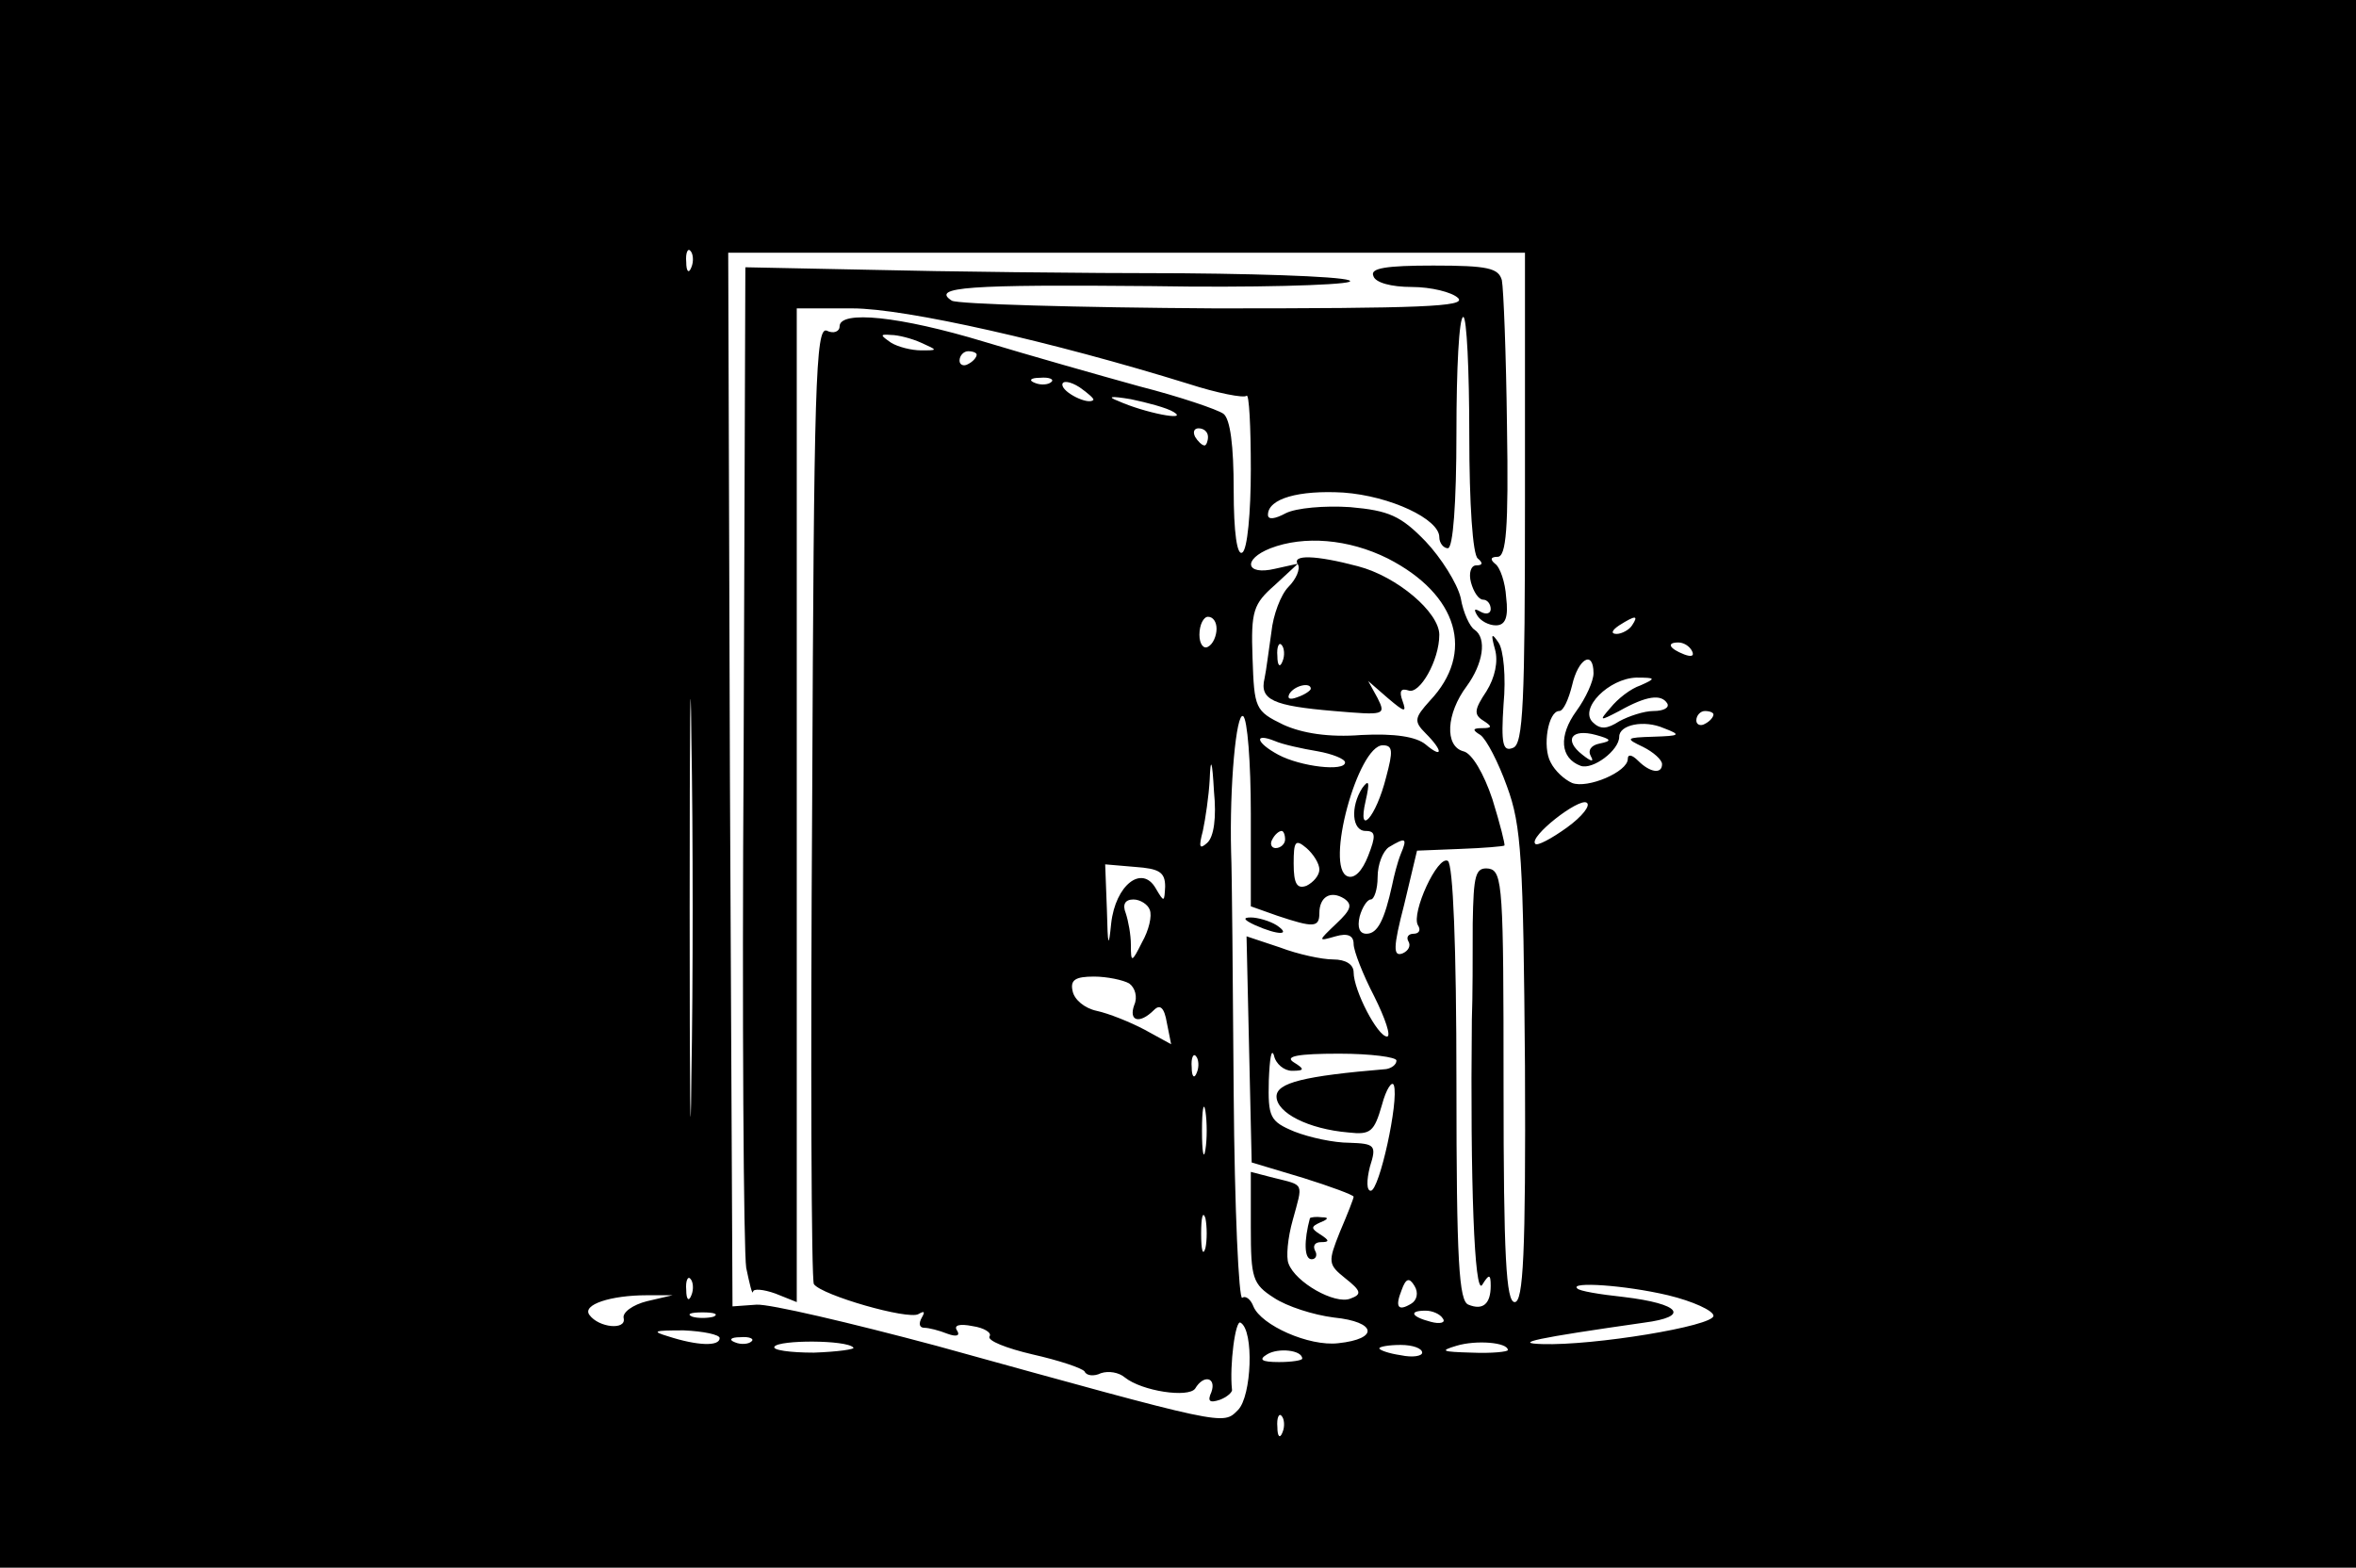
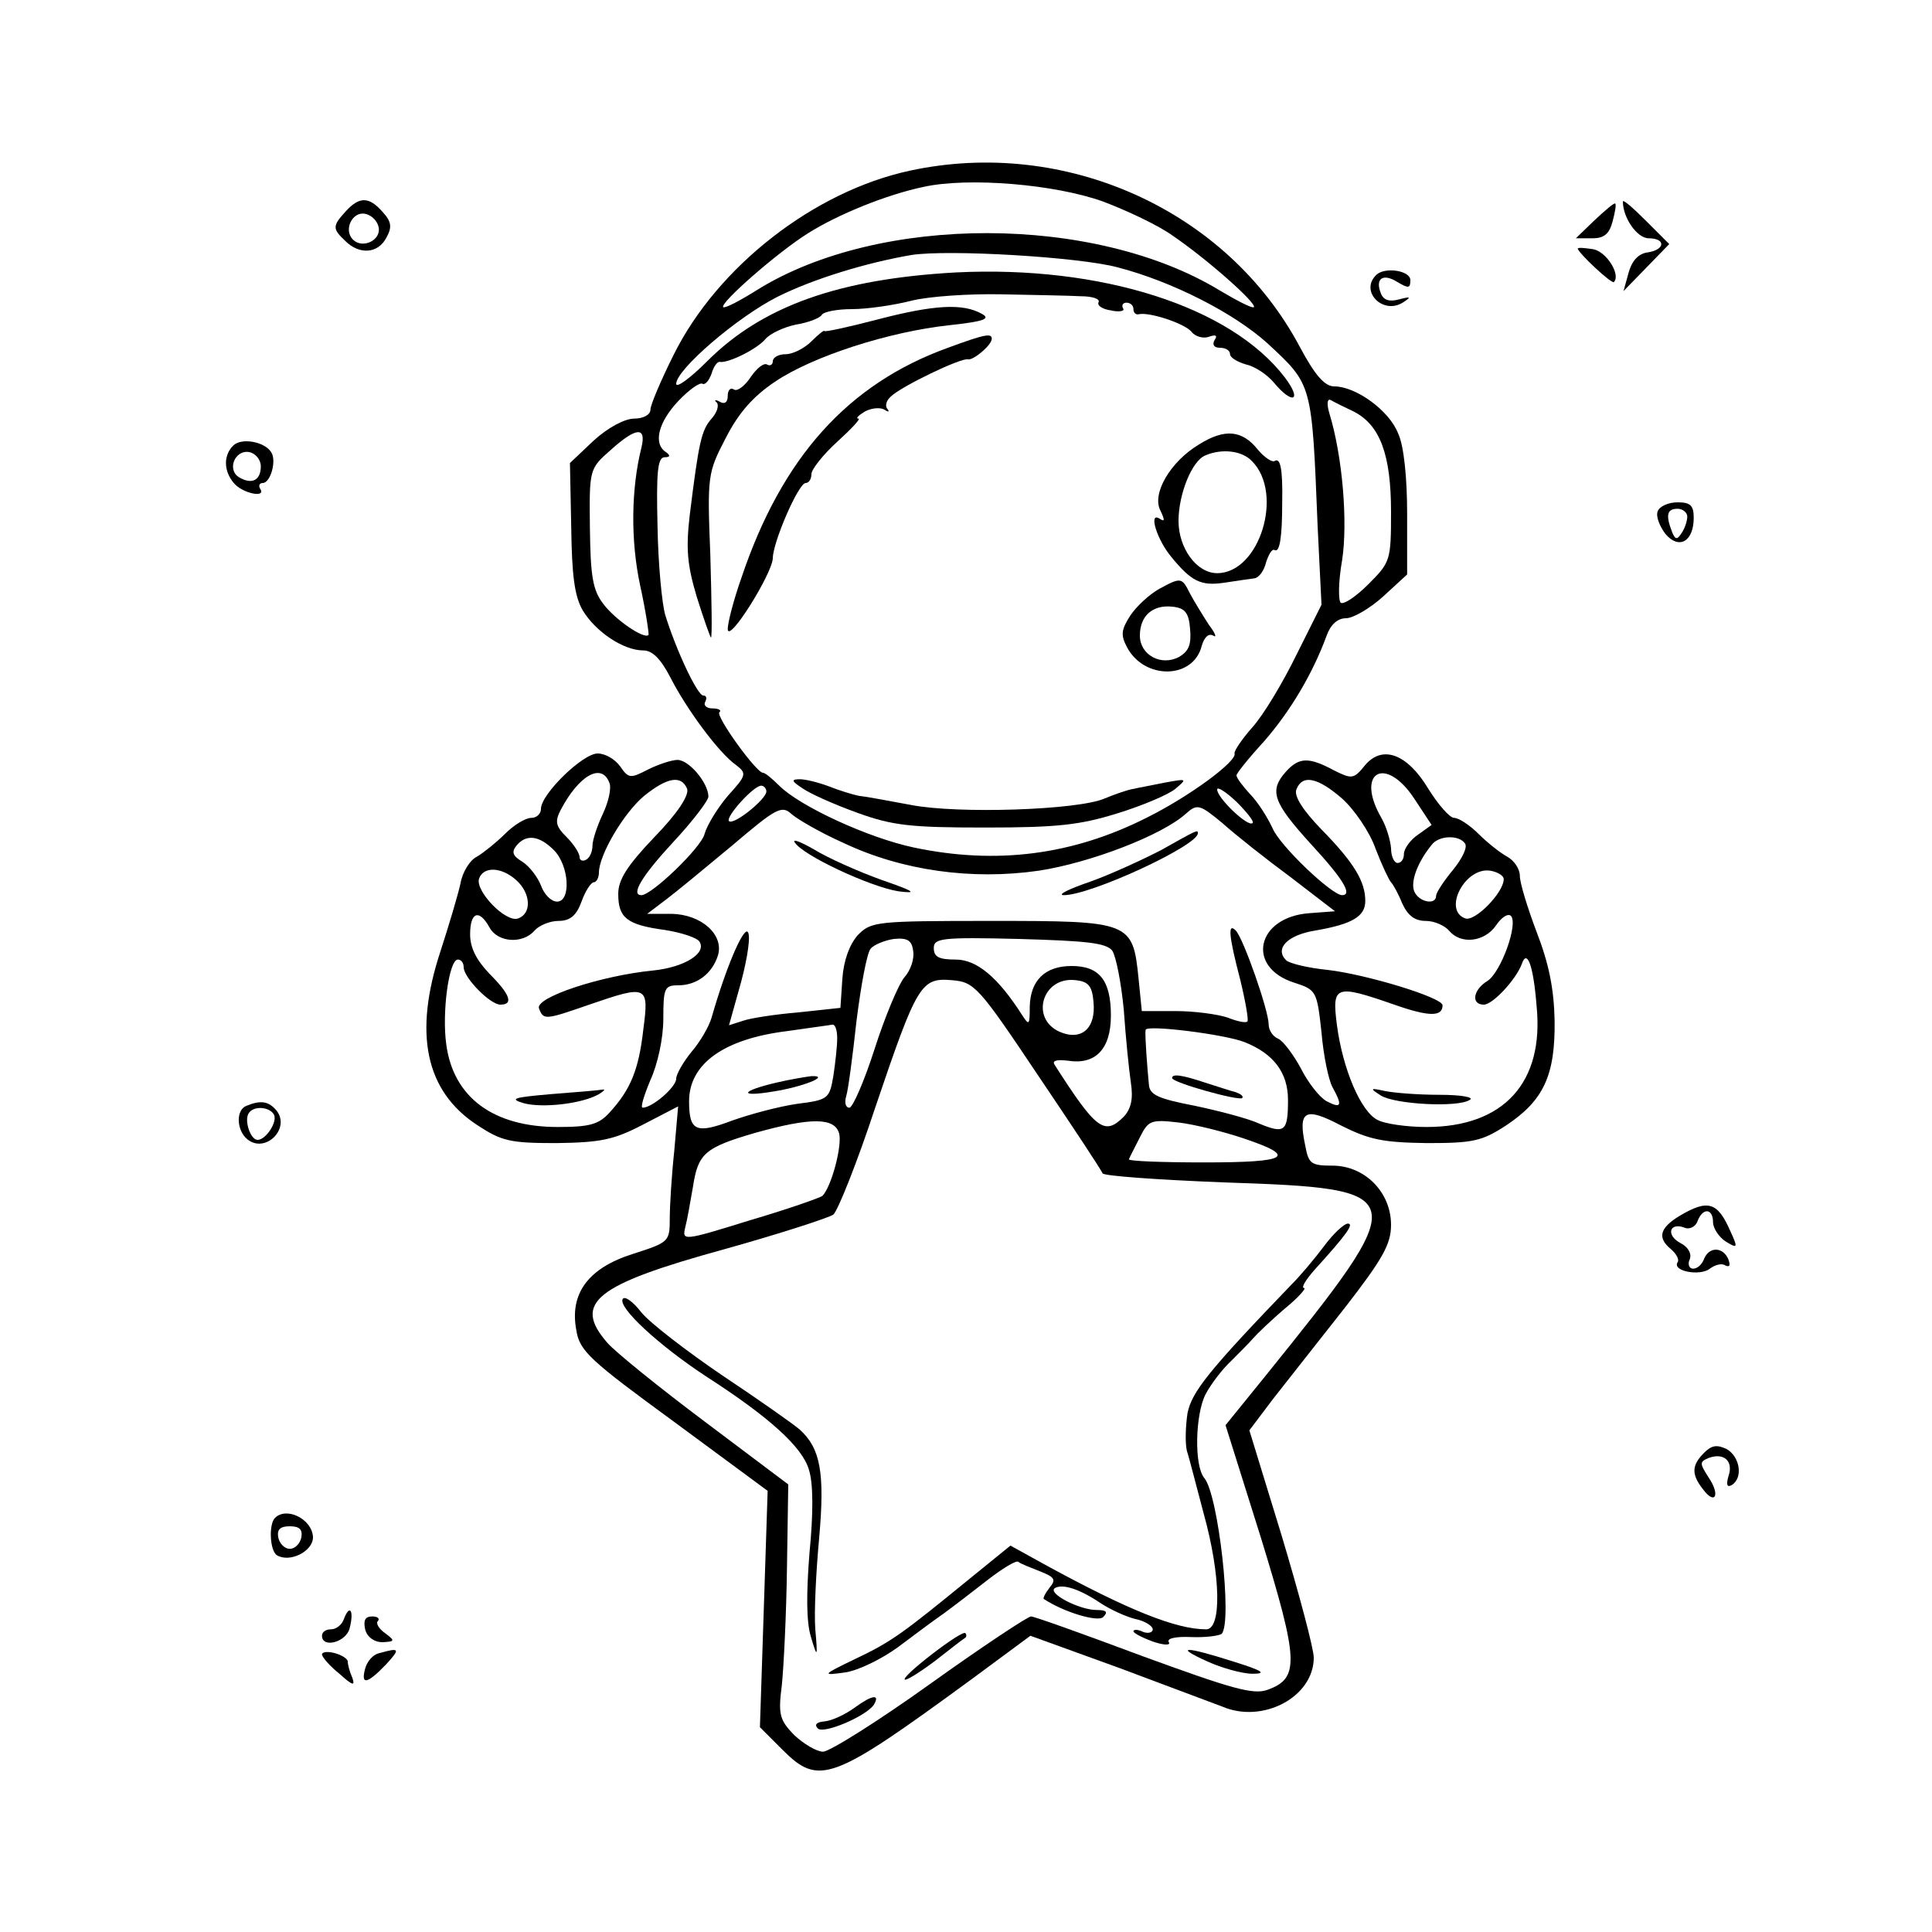
- <svg xmlns="http://www.w3.org/2000/svg" version="1.0" width="275pt" height="183pt" viewBox="0 0 275 183" preserveAspectRatio="xMidYMid meet">
-   <g transform="translate(0,183) scale(0.1,-0.1)" fill="#000000" stroke="none">
-     <path d="M0 915 l0 -915 1375 0 1375 0 0 915 0 915 -1375 0 -1375 0 0 -915z m807 603 c-3 -8 -6 -5 -6 6 -1 11 2 17 5 13 3 -3 4 -12 1 -19z m973 -269 c0 -240 -2 -288 -14 -292 -12 -5 -14 5 -11 51 3 31 0 64 -6 72 -8 12 -9 10 -4 -8 4 -14 0 -33 -10 -49 -14 -21 -15 -27 -4 -34 11 -7 11 -9 -1 -9 -11 0 -12 -2 -2 -8 7 -5 21 -32 31 -60 17 -46 19 -84 21 -327 1 -219 -2 -275 -12 -275 -10 0 -13 53 -13 252 0 231 -1 251 -17 254 -16 2 -18 -7 -19 -64 0 -37 0 -87 -1 -112 -2 -190 3 -323 12 -310 8 13 10 13 10 -1 0 -21 -9 -29 -26 -22 -11 4 -14 50 -14 258 0 162 -4 256 -10 260 -12 7 -43 -61 -35 -75 4 -6 1 -10 -5 -10 -6 0 -9 -4 -6 -9 3 -5 0 -11 -7 -14 -11 -4 -11 7 2 57 l15 63 50 2 c28 1 51 3 52 4 1 1 -5 25 -14 54 -10 30 -24 54 -34 56 -22 6 -20 44 4 76 19 26 24 56 9 66 -5 3 -13 19 -16 37 -4 17 -23 47 -41 66 -29 30 -43 36 -88 40 -30 2 -63 -1 -75 -7 -13 -7 -21 -8 -21 -2 0 19 36 29 88 26 55 -4 112 -31 112 -52 0 -7 5 -13 10 -13 6 0 10 52 10 135 0 74 3 135 8 135 4 0 7 -62 7 -138 0 -80 4 -140 10 -144 6 -5 6 -8 -2 -8 -6 0 -9 -9 -6 -20 3 -11 9 -20 14 -20 5 0 9 -5 9 -11 0 -5 -5 -7 -12 -3 -7 4 -8 3 -4 -4 4 -7 14 -12 22 -12 11 0 15 9 12 33 -1 17 -7 35 -13 39 -6 5 -5 8 3 8 10 0 13 32 11 153 -1 83 -4 160 -6 170 -4 14 -16 17 -80 17 -55 0 -74 -3 -70 -12 2 -8 21 -13 45 -13 22 0 47 -6 54 -13 10 -10 -44 -12 -283 -12 -162 1 -301 5 -308 9 -25 16 19 19 234 17 116 -2 219 1 230 5 11 5 -77 9 -195 10 -118 0 -281 2 -362 4 l-148 3 -2 -566 c-2 -312 0 -583 3 -602 4 -19 7 -32 8 -28 0 4 12 3 26 -2 l25 -10 0 580 0 580 65 0 c62 0 234 -39 392 -88 34 -11 65 -17 68 -14 3 3 5 -36 5 -86 0 -50 -4 -94 -10 -97 -6 -4 -10 23 -10 73 0 52 -4 83 -12 89 -7 5 -51 20 -98 32 -47 13 -128 36 -181 52 -99 30 -169 37 -169 18 0 -6 -7 -9 -15 -5 -13 5 -15 -64 -17 -550 -2 -306 -1 -559 2 -563 9 -13 110 -42 122 -35 7 4 8 3 4 -4 -4 -7 -3 -12 3 -12 5 0 17 -3 27 -7 11 -4 15 -2 11 4 -4 6 3 8 18 5 14 -2 23 -8 20 -12 -3 -5 20 -14 50 -21 31 -7 58 -16 61 -20 2 -5 11 -6 19 -2 9 3 21 1 28 -5 20 -16 74 -24 82 -13 10 17 25 13 19 -4 -5 -11 -2 -13 10 -9 8 3 15 9 14 12 -3 28 4 82 10 78 16 -9 13 -86 -3 -102 -18 -18 -12 -19 -352 75 -101 27 -195 49 -210 48 l-28 -2 -3 615 -2 615 465 0 465 0 0 -286z m-705 181 c20 -9 20 -9 0 -9 -11 0 -27 4 -35 9 -13 9 -13 10 0 9 8 0 24 -4 35 -9z m65 -14 c0 -3 -4 -8 -10 -11 -5 -3 -10 -1 -10 4 0 6 5 11 10 11 6 0 10 -2 10 -4z m87 -32 c-3 -3 -12 -4 -19 -1 -8 3 -5 6 6 6 11 1 17 -2 13 -5z m49 -21 c-6 -6 -36 9 -36 18 0 5 9 4 20 -3 10 -7 18 -14 16 -15z m94 -14 c18 -11 -34 -1 -65 13 -13 5 -9 6 15 2 19 -4 42 -10 50 -15z m40 -29 c0 -5 -2 -10 -4 -10 -3 0 -8 5 -11 10 -3 6 -1 10 4 10 6 0 11 -4 11 -10z m210 -142 c82 -42 102 -110 49 -166 -18 -20 -19 -24 -5 -38 21 -21 20 -30 0 -13 -11 9 -36 13 -75 11 -38 -3 -69 2 -91 12 -33 16 -34 19 -36 78 -2 55 1 63 26 85 l27 25 -27 -6 c-34 -8 -38 11 -5 24 39 15 91 11 137 -12z m-813 -605 c-1 -109 -2 -20 -2 197 0 217 1 306 2 198 2 -109 2 -287 0 -395z m613 523 c0 -8 -4 -18 -10 -21 -5 -3 -10 3 -10 14 0 12 5 21 10 21 6 0 10 -6 10 -14z m485 4 c-3 -5 -12 -10 -18 -10 -7 0 -6 4 3 10 19 12 23 12 15 0z m70 -30 c3 -6 -1 -7 -9 -4 -18 7 -21 14 -7 14 6 0 13 -4 16 -10z m-115 -26 c0 -9 -9 -29 -20 -44 -21 -29 -19 -55 5 -64 14 -5 45 18 45 34 0 14 29 20 52 10 21 -8 19 -9 -12 -10 -33 -1 -33 -2 -12 -12 12 -6 22 -15 22 -20 0 -12 -14 -10 -28 4 -7 7 -12 8 -12 2 0 -15 -47 -35 -65 -28 -9 4 -20 14 -25 24 -10 18 -3 60 10 60 5 0 11 14 15 30 7 31 25 42 25 14z m55 -14 c-12 -4 -27 -16 -35 -26 -14 -16 -13 -16 10 -4 32 18 49 20 56 9 3 -5 -4 -9 -16 -9 -11 0 -29 -6 -40 -12 -14 -9 -22 -10 -31 -1 -16 16 19 51 51 52 23 0 23 -1 5 -9z m-455 -150 l0 -108 31 -11 c42 -14 49 -14 49 3 0 19 13 27 29 17 10 -7 8 -13 -9 -29 -22 -21 -22 -21 -1 -15 14 4 21 1 21 -9 0 -8 11 -36 24 -61 13 -26 20 -47 15 -47 -11 0 -39 54 -39 75 0 9 -9 15 -24 15 -13 0 -41 6 -62 14 l-39 13 3 -132 3 -132 60 -18 c32 -10 59 -20 59 -22 0 -2 -7 -20 -16 -41 -14 -35 -14 -38 6 -54 19 -15 20 -19 6 -24 -18 -7 -64 19 -72 41 -3 7 -1 30 5 51 12 44 14 40 -22 49 l-27 7 0 -65 c0 -59 2 -66 27 -82 15 -10 46 -20 70 -23 50 -5 53 -25 5 -30 -34 -4 -90 21 -99 43 -3 8 -9 13 -13 10 -4 -3 -9 104 -10 238 -1 133 -2 260 -3 282 -2 78 6 164 14 159 5 -3 9 -54 9 -114z m540 116 c0 -3 -4 -8 -10 -11 -5 -3 -10 -1 -10 4 0 6 5 11 10 11 6 0 10 -2 10 -4z m-133 -34 c-10 -2 -14 -8 -10 -15 4 -7 0 -6 -10 2 -22 17 -13 31 16 23 18 -5 19 -7 4 -10z m-329 -9 c17 -3 32 -9 32 -13 0 -11 -52 -5 -78 9 -26 14 -29 26 -4 16 9 -4 32 -9 50 -12z m80 -30 c-12 -48 -34 -71 -24 -28 5 22 4 26 -4 15 -14 -22 -12 -50 4 -50 12 0 12 -6 3 -29 -7 -18 -16 -27 -24 -24 -27 10 12 153 41 153 12 0 12 -7 4 -37z m-209 -77 c-9 -8 -10 -5 -5 14 3 14 7 41 8 60 1 27 3 23 5 -14 3 -30 0 -53 -8 -60z m420 18 c-18 -13 -35 -22 -37 -19 -8 8 51 54 60 48 5 -3 -5 -16 -23 -29z m-329 -14 c0 -5 -5 -10 -11 -10 -5 0 -7 5 -4 10 3 6 8 10 11 10 2 0 4 -4 4 -10z m40 -35 c0 -7 -7 -15 -15 -19 -11 -4 -15 2 -15 26 0 26 2 29 15 18 8 -7 15 -18 15 -25z m95 18 c-4 -10 -8 -26 -10 -36 -9 -41 -17 -57 -30 -57 -8 0 -11 7 -8 20 3 11 9 20 13 20 4 0 8 12 8 26 0 15 6 30 13 35 20 12 22 11 14 -8z m-275 -38 c-1 -18 -1 -19 -11 -2 -16 28 -47 4 -52 -41 -3 -30 -4 -27 -5 16 l-2 53 35 -3 c28 -2 35 -6 35 -23z m-18 -27 c3 -7 -1 -24 -9 -38 -12 -24 -13 -24 -13 -3 0 12 -3 28 -6 37 -4 10 -1 16 9 16 8 0 17 -6 19 -12z m-24 -86 c7 -5 10 -16 6 -25 -7 -19 6 -23 23 -6 7 7 12 3 15 -15 l5 -25 -31 17 c-17 9 -42 19 -56 22 -14 3 -26 13 -28 23 -3 13 3 17 25 17 15 0 34 -4 41 -8z m190 -102 c15 0 15 2 2 10 -11 7 5 10 53 10 37 0 67 -4 67 -8 0 -5 -6 -9 -12 -10 -96 -8 -128 -16 -128 -32 0 -19 37 -38 84 -42 26 -3 30 1 39 32 5 19 12 29 14 23 6 -18 -17 -123 -27 -123 -5 0 -5 12 -1 28 8 25 6 27 -24 28 -18 0 -46 6 -64 13 -29 12 -31 17 -30 60 1 25 3 38 6 29 2 -10 12 -18 21 -18z m-111 -2 c-3 -8 -6 -5 -6 6 -1 11 2 17 5 13 3 -3 4 -12 1 -19z m10 -90 c-2 -13 -4 -3 -4 22 0 25 2 35 4 23 2 -13 2 -33 0 -45z m0 -115 c-3 -10 -5 -2 -5 17 0 19 2 27 5 18 2 -10 2 -26 0 -35z m-600 -55 c-3 -8 -6 -5 -6 6 -1 11 2 17 5 13 3 -3 4 -12 1 -19z m840 -10 c-15 -9 -19 -4 -11 16 5 14 9 15 15 5 5 -8 3 -17 -4 -21z m300 10 c29 -7 53 -18 53 -24 0 -12 -140 -35 -200 -33 -35 1 -7 7 119 25 54 7 43 22 -24 30 -28 3 -52 7 -54 10 -9 8 55 4 106 -8z m-1192 -7 c-16 -4 -29 -13 -27 -20 3 -14 -29 -11 -40 4 -9 12 25 23 67 23 l30 0 -30 -7z m78 -18 c-7 -2 -19 -2 -25 0 -7 3 -2 5 12 5 14 0 19 -2 13 -5z m851 -2 c4 -5 -3 -7 -14 -4 -23 6 -26 13 -6 13 8 0 17 -4 20 -9z m-844 -23 c0 -10 -26 -9 -60 2 -20 6 -17 7 18 7 23 -1 42 -5 42 -9z m37 -4 c-3 -3 -12 -4 -19 -1 -8 3 -5 6 6 6 11 1 17 -2 13 -5z m119 -7 c3 -2 -18 -5 -46 -6 -28 0 -49 3 -46 7 5 8 84 8 92 -1z m764 -3 c0 -2 -19 -4 -42 -3 -35 1 -38 2 -18 8 23 7 60 4 60 -5z m-240 -10 c0 -2 -12 -4 -27 -4 -21 0 -24 3 -14 9 13 8 41 5 41 -5z m140 7 c0 -4 -11 -6 -25 -3 -14 2 -25 6 -25 8 0 2 11 4 25 4 14 0 25 -4 25 -9z m-163 -93 c-3 -8 -6 -5 -6 6 -1 11 2 17 5 13 3 -3 4 -12 1 -19z" />
-     <path d="M1515 1171 c3 -5 -2 -17 -11 -26 -9 -9 -18 -33 -20 -53 -3 -20 -6 -45 -8 -54 -6 -25 10 -32 81 -38 59 -5 61 -5 51 15 l-11 20 23 -20 c20 -17 22 -17 17 -3 -4 11 -2 15 7 12 13 -5 36 35 36 65 0 26 -49 68 -95 80 -49 13 -78 14 -70 2z m-18 -113 c-3 -8 -6 -5 -6 6 -1 11 2 17 5 13 3 -3 4 -12 1 -19z m33 -32 c0 -2 -7 -7 -16 -10 -8 -3 -12 -2 -9 4 6 10 25 14 25 6z" />
-     <path d="M1465 750 c27 -12 43 -12 25 0 -8 5 -22 9 -30 9 -10 0 -8 -3 5 -9z" />
-     <path d="M1529 408 c-7 -26 -7 -48 2 -48 5 0 7 5 4 10 -3 6 0 10 7 10 10 0 10 2 -1 9 -11 7 -11 9 0 14 10 4 10 6 2 6 -7 1 -13 0 -14 -1z" />
+ <svg xmlns="http://www.w3.org/2000/svg" version="1.0" width="300pt" height="300pt" viewBox="0 0 300 300" preserveAspectRatio="xMidYMid meet">
+   <g transform="translate(0,300) scale(0.1,-0.1)" fill="#000000" stroke="none">
+     <path d="M1413 2735 c-149 -32 -299 -149 -367 -286 -20 -40 -36 -78 -36 -85 0 -8 -11 -14 -25 -14 -15 0 -41 -14 -63 -34 l-37 -35 2 -100 c1 -74 5 -107 18 -129 20 -33 63 -62 94 -62 14 0 27 -13 42 -42 25 -49 75 -117 102 -136 17 -13 16 -16 -13 -48 -16 -19 -32 -45 -36 -59 -5 -21 -82 -95 -98 -95 -17 0 0 29 49 82 30 32 55 65 55 71 0 21 -30 57 -48 57 -9 0 -30 -7 -46 -15 -27 -14 -30 -14 -43 5 -8 11 -23 20 -35 20 -23 0 -88 -63 -88 -86 0 -8 -7 -14 -15 -14 -9 0 -27 -11 -41 -25 -13 -13 -33 -29 -43 -35 -11 -5 -23 -24 -26 -42 -4 -18 -18 -65 -31 -105 -42 -127 -24 -217 57 -270 38 -25 51 -28 123 -28 69 1 89 5 135 29 l54 28 -6 -69 c-4 -37 -7 -85 -7 -105 0 -36 -1 -37 -57 -55 -70 -22 -99 -62 -88 -119 5 -32 22 -47 152 -142 l145 -107 -6 -184 -6 -183 35 -35 c57 -57 77 -49 293 109 l92 68 138 -50 c75 -28 147 -55 160 -60 63 -27 142 15 142 76 0 14 -23 100 -50 190 l-50 163 37 49 c21 27 71 90 111 141 59 76 72 99 72 129 0 51 -41 92 -91 92 -33 0 -37 3 -42 30 -12 56 -1 62 56 32 44 -22 65 -26 133 -27 71 0 85 3 122 27 59 39 77 78 76 163 -1 50 -9 89 -28 138 -14 37 -26 76 -26 87 0 11 -9 24 -20 30 -11 6 -31 22 -44 35 -14 14 -31 25 -38 25 -7 0 -25 21 -40 45 -33 55 -72 69 -99 36 -17 -21 -20 -21 -48 -7 -39 21 -54 20 -74 -2 -27 -30 -20 -48 38 -112 50 -54 66 -80 49 -80 -16 0 -97 77 -108 104 -8 17 -23 41 -35 53 -11 12 -21 25 -21 29 0 3 19 27 43 53 40 46 75 104 97 164 6 17 17 27 30 27 11 0 37 15 58 34 l37 34 0 94 c0 56 -5 106 -14 125 -14 36 -66 73 -99 73 -15 0 -30 17 -54 62 -113 212 -364 325 -605 273z m300 -48 c37 -14 86 -37 108 -53 53 -36 131 -105 126 -111 -3 -2 -26 10 -53 26 -194 118 -528 119 -718 1 -27 -17 -50 -29 -53 -27 -6 6 84 85 132 115 46 29 122 60 180 72 69 15 203 4 278 -23z m22 -102 c85 -22 181 -71 233 -118 70 -65 69 -61 78 -284 l6 -122 -39 -78 c-21 -43 -51 -93 -68 -112 -16 -18 -29 -37 -28 -41 4 -12 -69 -66 -135 -99 -116 -59 -235 -74 -363 -47 -71 15 -177 64 -209 96 -11 11 -22 20 -25 20 -10 -1 -74 88 -68 94 4 3 -1 6 -11 6 -9 0 -14 5 -11 10 3 6 2 10 -3 10 -9 0 -42 70 -59 125 -5 17 -11 78 -12 138 -2 83 0 107 11 107 9 0 9 3 2 8 -20 13 -12 46 19 79 17 18 34 30 38 27 4 -2 10 5 14 16 3 11 9 19 13 18 13 -2 58 20 71 36 7 8 28 18 47 22 19 3 37 10 40 15 3 5 24 9 47 9 23 0 65 6 92 13 28 7 91 11 140 10 50 -1 105 -2 123 -3 18 0 30 -4 28 -9 -3 -5 5 -11 19 -13 13 -3 22 -1 19 3 -3 5 0 9 5 9 6 0 11 -4 11 -10 0 -5 3 -9 8 -8 16 4 71 -14 82 -27 6 -8 19 -11 27 -8 11 4 14 2 9 -5 -4 -7 -1 -12 8 -12 9 0 16 -4 16 -10 0 -5 11 -12 25 -16 14 -3 33 -16 43 -28 29 -35 45 -29 17 8 -84 110 -285 174 -510 163 -182 -10 -301 -52 -387 -138 -27 -27 -48 -42 -48 -35 0 22 94 103 157 135 56 28 138 53 208 65 57 9 260 -3 320 -19z m367 -224 c41 -21 58 -67 58 -156 0 -75 -1 -78 -35 -112 -19 -19 -38 -32 -43 -29 -4 3 -4 32 2 66 9 58 1 161 -20 229 -4 14 -3 22 2 20 5 -3 21 -11 36 -18z m-1106 -56 c-16 -64 -17 -144 -2 -214 9 -41 14 -76 13 -77 -7 -7 -52 24 -70 48 -17 22 -20 44 -21 118 -1 91 -1 92 32 121 40 36 56 37 48 4z m-50 -520 c4 -8 -1 -30 -10 -49 -9 -19 -16 -41 -16 -49 0 -9 -4 -19 -10 -22 -5 -3 -10 -1 -10 4 0 6 -9 20 -20 31 -17 17 -19 24 -9 43 28 53 63 73 75 42z m1250 -25 l27 -41 -21 -15 c-12 -8 -22 -22 -22 -30 0 -8 -4 -14 -10 -14 -5 0 -10 10 -10 23 -1 12 -7 33 -15 47 -41 71 6 98 51 30z m-1129 15 c3 -10 -14 -37 -51 -75 -42 -44 -56 -66 -56 -88 0 -37 13 -48 72 -56 26 -4 50 -12 54 -18 12 -18 -23 -40 -72 -45 -81 -8 -184 -42 -177 -59 7 -18 9 -18 78 6 90 31 93 30 84 -38 -7 -63 -20 -94 -52 -129 -17 -19 -31 -23 -81 -23 -100 0 -162 46 -173 128 -7 49 4 132 18 132 5 0 9 -5 9 -12 0 -16 41 -58 57 -58 21 0 15 16 -17 48 -20 21 -30 40 -30 61 0 35 14 40 30 11 13 -24 52 -26 70 -5 7 8 24 15 37 15 18 0 28 8 36 30 6 17 15 30 19 30 4 0 8 7 8 15 0 27 38 92 70 119 36 29 58 33 67 11z m1017 -15 c19 -17 43 -52 52 -78 10 -26 21 -49 24 -52 3 -3 11 -17 17 -32 9 -20 20 -28 37 -28 13 0 29 -7 36 -15 18 -22 55 -18 73 8 8 12 18 19 23 15 12 -12 -15 -87 -36 -101 -23 -14 -26 -37 -6 -37 14 0 50 39 59 63 8 24 18 -1 23 -65 12 -119 -51 -188 -171 -188 -31 0 -65 5 -76 11 -26 13 -54 79 -63 147 -8 62 -3 64 89 32 54 -19 75 -19 75 -1 0 12 -118 48 -179 55 -30 3 -59 10 -64 15 -18 18 2 39 45 46 58 10 78 22 78 46 0 30 -17 59 -68 111 -29 30 -43 52 -39 62 9 24 33 19 71 -14z m-894 11 c0 -12 -51 -53 -58 -46 -6 6 38 55 50 55 4 0 8 -4 8 -9z m755 -49 c-7 -7 -55 39 -55 52 0 5 13 -3 30 -19 16 -16 28 -31 25 -33z m-635 -31 c91 -43 199 -58 303 -43 79 12 192 55 229 89 17 15 21 14 56 -15 20 -18 68 -56 106 -84 l69 -53 -40 -3 c-82 -6 -99 -84 -23 -108 34 -11 35 -13 42 -77 3 -36 11 -74 17 -85 16 -29 14 -34 -9 -22 -11 6 -29 29 -40 51 -12 22 -27 42 -35 46 -8 3 -15 13 -15 22 0 22 -39 133 -51 146 -13 13 -11 -8 7 -77 8 -33 13 -62 11 -64 -2 -3 -16 0 -31 6 -15 5 -51 10 -80 10 l-53 0 -5 50 c-9 89 -12 90 -228 90 -181 0 -187 -1 -208 -22 -13 -15 -22 -39 -24 -68 l-3 -45 -65 -7 c-36 -3 -75 -9 -86 -13 l-22 -7 19 68 c10 38 15 72 10 77 -7 7 -34 -56 -56 -133 -4 -14 -18 -38 -31 -53 -13 -16 -24 -35 -24 -42 0 -13 -37 -45 -52 -45 -4 0 2 19 12 43 11 24 20 64 20 95 0 48 2 52 23 52 29 0 53 18 62 47 9 32 -26 63 -72 64 l-38 0 29 22 c16 12 62 50 104 85 67 57 76 62 91 48 9 -8 45 -29 81 -45z m-450 -11 c24 -24 27 -80 5 -80 -9 0 -20 11 -25 25 -5 13 -18 30 -29 37 -15 9 -17 15 -9 25 15 18 35 16 58 -7z m1415 10 c4 -6 -5 -24 -19 -41 -14 -17 -26 -35 -26 -40 0 -15 -27 -10 -34 7 -6 15 5 45 27 72 11 15 43 16 52 2z m-1473 -57 c22 -20 24 -51 3 -59 -19 -8 -68 43 -61 62 7 19 35 18 58 -3z m1533 2 c0 -21 -45 -67 -60 -61 -35 13 0 80 39 74 12 -2 21 -8 21 -13z m-931 -153 c-9 -11 -30 -61 -46 -111 -16 -50 -34 -91 -39 -91 -6 0 -8 8 -5 18 3 9 10 62 16 117 7 55 16 105 22 112 5 6 22 13 36 15 21 2 28 -2 30 -19 2 -12 -4 -30 -14 -41z m323 42 c6 -9 14 -50 18 -92 3 -43 8 -93 11 -113 4 -26 0 -41 -11 -53 -30 -30 -43 -20 -107 80 -5 7 2 9 20 7 43 -7 67 18 67 70 0 55 -18 77 -61 77 -41 0 -64 -22 -65 -63 0 -29 -1 -30 -12 -13 -37 58 -70 86 -103 86 -26 0 -34 4 -34 18 0 15 12 17 132 14 105 -3 135 -6 145 -18z m-115 -194 c54 -80 99 -148 100 -152 2 -4 86 -10 188 -14 295 -10 296 -14 63 -303 l-60 -74 55 -175 c59 -192 60 -218 10 -236 -22 -8 -56 2 -193 52 -91 34 -169 62 -174 62 -5 0 -76 -47 -157 -105 -81 -58 -156 -105 -166 -105 -10 0 -30 12 -45 26 -22 23 -25 31 -19 77 3 29 7 110 8 182 l2 130 -129 97 c-72 54 -140 109 -152 123 -54 62 -19 90 181 145 86 24 163 49 170 54 7 6 37 81 65 166 65 192 71 202 119 198 35 -3 41 -9 134 -148z m86 114 c4 -41 -19 -61 -53 -46 -46 21 -26 86 25 80 20 -2 26 -9 28 -34z m-398 -56 c0 -13 -3 -39 -6 -59 -6 -35 -8 -37 -56 -43 -28 -4 -73 -16 -101 -26 -56 -21 -67 -17 -67 30 0 58 54 97 153 109 34 5 65 9 70 10 4 0 7 -9 7 -21z m632 -6 c46 -18 68 -48 68 -90 0 -49 -5 -53 -44 -37 -17 8 -63 20 -101 28 -57 11 -70 17 -71 33 -1 10 -3 33 -4 49 -1 17 -2 32 -1 36 2 8 122 -7 153 -19z m-629 -142 c5 -19 -12 -83 -26 -97 -4 -3 -55 -21 -113 -38 -103 -32 -105 -32 -100 -11 3 11 8 40 12 63 8 52 18 61 97 84 86 24 123 24 130 -1z m626 -7 c87 -29 73 -38 -59 -38 -66 0 -119 2 -117 5 1 3 9 18 17 34 13 26 17 28 60 23 25 -3 69 -14 99 -24z" />
+     <path d="M1363 2504 c-46 -12 -83 -20 -83 -18 0 2 -9 -5 -20 -16 -11 -11 -29 -20 -40 -20 -11 0 -20 -5 -20 -11 0 -5 -4 -8 -9 -5 -5 3 -16 -6 -25 -19 -9 -14 -21 -23 -26 -20 -6 4 -10 -1 -10 -10 0 -10 -5 -13 -12 -9 -7 4 -10 3 -5 -1 4 -5 0 -16 -8 -25 -16 -18 -20 -37 -34 -150 -6 -52 -4 -77 11 -127 11 -35 21 -63 22 -63 2 0 1 57 -1 128 -5 124 -4 128 24 182 20 39 42 64 76 87 59 40 178 78 271 88 55 6 65 10 50 18 -29 16 -73 14 -161 -9z" />
+     <path d="M1472 2460 c-155 -56 -258 -170 -321 -358 -12 -34 -21 -69 -21 -79 1 -23 69 86 70 110 0 25 40 117 51 117 5 0 9 6 9 14 0 7 18 30 40 50 22 20 37 36 33 36 -5 0 0 5 10 11 9 5 23 7 30 3 6 -4 9 -4 5 1 -4 4 -2 13 5 19 16 16 110 61 120 58 8 -2 37 22 37 32 0 9 -11 7 -68 -14z" />
+     <path d="M1862 2310 c-45 -27 -74 -77 -60 -103 7 -15 7 -18 -2 -12 -17 10 -3 -34 19 -60 31 -38 46 -45 81 -40 19 3 41 6 48 7 7 1 15 12 18 25 4 12 9 21 13 19 8 -5 12 19 12 74 1 53 -3 70 -12 64 -4 -2 -16 6 -26 18 -24 30 -51 33 -91 8z m82 -26 c50 -50 12 -174 -54 -174 -32 0 -60 39 -60 81 0 42 21 94 42 102 26 11 57 7 72 -9z" />
+     <path d="M1799 2085 c-14 -8 -34 -26 -44 -41 -14 -22 -15 -30 -5 -49 27 -51 103 -50 116 2 4 14 11 20 18 16 6 -4 3 4 -7 17 -9 14 -22 35 -29 48 -13 26 -14 26 -49 7z m49 -62 c2 -24 -2 -34 -17 -43 -28 -15 -61 3 -61 33 0 31 20 48 50 45 20 -2 26 -9 28 -35z" />
+     <path d="M1246 1776 c11 -8 49 -25 85 -38 55 -20 83 -23 199 -23 112 0 147 4 205 22 39 12 79 29 90 38 19 16 18 16 -15 10 -19 -4 -42 -8 -50 -10 -8 -1 -28 -8 -45 -15 -42 -18 -228 -24 -300 -10 -33 6 -69 13 -80 14 -11 2 -33 9 -48 15 -16 6 -36 11 -45 11 -14 0 -13 -3 4 -14z" />
+     <path d="M855 1301 c-57 -5 -65 -7 -42 -14 29 -8 91 -1 117 14 8 5 11 8 5 7 -5 -1 -41 -4 -80 -7z" />
+     <path d="M2144 1299 c22 -14 120 -19 138 -7 8 4 -12 8 -47 8 -33 0 -71 3 -85 6 -23 5 -23 4 -6 -7z" />
+     <path d="M1803 1680 c-29 -15 -79 -38 -110 -49 -32 -11 -51 -20 -42 -21 41 -1 209 77 209 96 0 6 0 6 -57 -26z" />
+     <path d="M1234 1692 c12 -20 117 -69 161 -76 31 -4 25 0 -27 18 -36 13 -83 34 -104 47 -21 12 -34 17 -30 11z" />
+     <path d="M2056 1065 c-15 -20 -37 -46 -49 -58 -131 -136 -156 -168 -163 -201 -3 -20 -4 -46 -1 -59 4 -12 15 -56 26 -97 27 -97 28 -180 4 -180 -47 0 -121 30 -246 98 l-58 32 -64 -52 c-103 -84 -120 -97 -177 -124 -52 -25 -52 -26 -16 -21 21 3 57 21 82 39 24 18 56 42 72 53 15 11 45 34 68 52 22 17 43 30 47 28 3 -3 19 -9 34 -15 23 -9 25 -13 15 -25 -7 -9 -11 -17 -9 -18 32 -21 84 -36 92 -28 8 8 5 11 -10 11 -27 0 -77 26 -65 34 12 7 38 -1 72 -24 14 -9 37 -20 53 -24 15 -3 27 -11 27 -16 0 -5 -7 -7 -15 -4 -8 4 -15 4 -15 1 0 -3 14 -10 30 -16 18 -6 28 -6 25 -1 -4 6 11 9 34 8 23 -1 44 2 48 5 17 18 -5 216 -27 242 -16 19 -14 99 2 130 9 17 27 40 40 52 12 12 28 28 34 35 6 7 28 28 49 46 21 17 34 32 30 32 -5 0 2 12 16 28 50 55 62 72 52 72 -6 0 -23 -16 -37 -35z" />
+     <path d="M967 983 c-8 -13 56 -72 129 -120 98 -63 150 -110 160 -145 7 -21 7 -68 1 -129 -5 -63 -5 -107 2 -130 10 -34 11 -34 7 11 -2 25 1 88 6 142 9 101 2 139 -30 168 -9 8 -63 46 -120 84 -56 38 -113 82 -126 98 -13 17 -26 26 -29 21z" />
+     <path d="M1448 432 c-26 -20 -46 -38 -43 -40 2 -2 23 11 47 29 24 19 45 35 47 36 2 2 2 5 0 7 -2 3 -25 -12 -51 -32z" />
+     <path d="M1875 420 c22 -10 54 -19 70 -19 23 0 15 5 -30 19 -75 24 -93 24 -40 0z" />
+     <path d="M1328 349 c-15 -11 -36 -21 -48 -22 -12 -1 -16 -5 -10 -11 9 -9 75 19 87 37 10 17 -3 15 -29 -4z" />
+     <path d="M1206 1319 c-56 -13 -60 -23 -6 -14 46 7 91 25 60 24 -8 -1 -33 -5 -54 -10z" />
+     <path d="M1820 1326 c0 -7 104 -36 109 -31 2 3 -2 6 -10 9 -8 2 -29 9 -48 15 -36 12 -51 14 -51 7z" />
+     <path d="M537 2672 c-21 -23 -21 -27 -1 -46 22 -22 51 -20 64 5 9 16 8 25 -6 40 -21 24 -36 24 -57 1z m51 -25 c4 -20 -25 -34 -40 -19 -15 15 -1 44 19 40 10 -2 19 -11 21 -21z" />
+     <path d="M2476 2658 l-29 -28 26 0 c18 0 26 7 31 26 4 15 6 27 4 28 -2 1 -16 -11 -32 -26z" />
+     <path d="M2520 2687 c0 -25 22 -57 40 -57 27 0 26 -18 -2 -22 -14 -2 -24 -13 -29 -31 l-8 -29 36 37 35 36 -36 36 c-20 20 -36 34 -36 30z" />
+     <path d="M2450 2614 c0 -6 52 -55 56 -52 11 11 -11 47 -32 51 -13 2 -24 3 -24 1z" />
+     <path d="M2137 2573 c-26 -25 10 -62 41 -43 14 9 13 10 -6 5 -15 -4 -24 -1 -28 10 -9 23 4 31 26 17 17 -10 20 -10 20 3 0 15 -40 21 -53 8z" />
+     <path d="M362 2308 c-15 -15 -15 -39 1 -58 13 -16 51 -24 41 -9 -3 5 -1 9 4 9 12 0 22 35 13 48 -10 16 -46 23 -59 10z m43 -32 c0 -22 -14 -29 -34 -17 -19 12 -6 43 16 39 10 -2 18 -12 18 -22z" />
+     <path d="M2574 2206 c-3 -8 3 -23 12 -35 21 -25 44 -12 44 25 0 19 -5 24 -25 24 -14 0 -28 -6 -31 -14z m46 -8 c0 -7 -4 -19 -9 -26 -7 -11 -10 -10 -15 3 -10 26 -7 35 9 35 8 0 15 -6 15 -12z" />
+     <path d="M383 1283 c-17 -6 -16 -38 1 -52 28 -23 68 17 45 45 -12 14 -24 16 -46 7z m42 -13 c7 -11 -12 -40 -25 -40 -11 0 -21 30 -14 41 7 12 31 11 39 -1z" />
+     <path d="M2608 1112 c-31 -19 -35 -34 -13 -52 8 -7 13 -16 10 -20 -9 -14 35 -22 50 -10 8 6 19 9 24 5 7 -3 8 0 5 9 -8 20 -30 21 -38 1 -3 -8 -10 -15 -17 -15 -6 0 -9 7 -5 15 3 9 -3 19 -15 25 -22 12 -17 32 6 24 8 -4 18 1 21 10 8 21 24 20 24 -2 0 -9 9 -23 20 -30 18 -11 19 -10 7 16 -20 46 -35 50 -79 24z" />
+     <path d="M2646 744 c-19 -19 -20 -33 -2 -56 19 -26 28 -10 9 18 -14 22 -14 24 0 30 24 9 39 -5 31 -28 -4 -14 -2 -18 5 -14 18 11 13 44 -8 56 -15 7 -23 6 -35 -6z" />
+     <path d="M427 643 c-10 -10 -8 -51 3 -58 20 -12 56 6 56 28 -1 28 -41 48 -59 30z m41 -30 c-2 -10 -10 -18 -18 -18 -8 0 -16 8 -18 18 -2 12 3 17 18 17 15 0 20 -5 18 -17z" />
+     <path d="M534 486 c-3 -9 -12 -16 -20 -16 -8 0 -14 -4 -14 -10 0 -20 38 -10 43 12 7 27 0 38 -9 14z" />
+     <path d="M567 470 c3 -12 14 -20 27 -20 19 1 20 2 4 14 -10 7 -15 16 -11 19 3 4 -1 7 -9 7 -11 0 -14 -6 -11 -20z" />
+     <path d="M500 431 c0 -4 12 -18 27 -30 20 -18 25 -20 20 -6 -4 9 -7 20 -7 25 0 4 -9 10 -20 13 -11 3 -20 2 -20 -2z" />
+     <path d="M589 433 c-10 -2 -19 -13 -22 -24 -7 -26 3 -24 32 6 23 25 22 27 -10 18z" />
  </g>
</svg>
